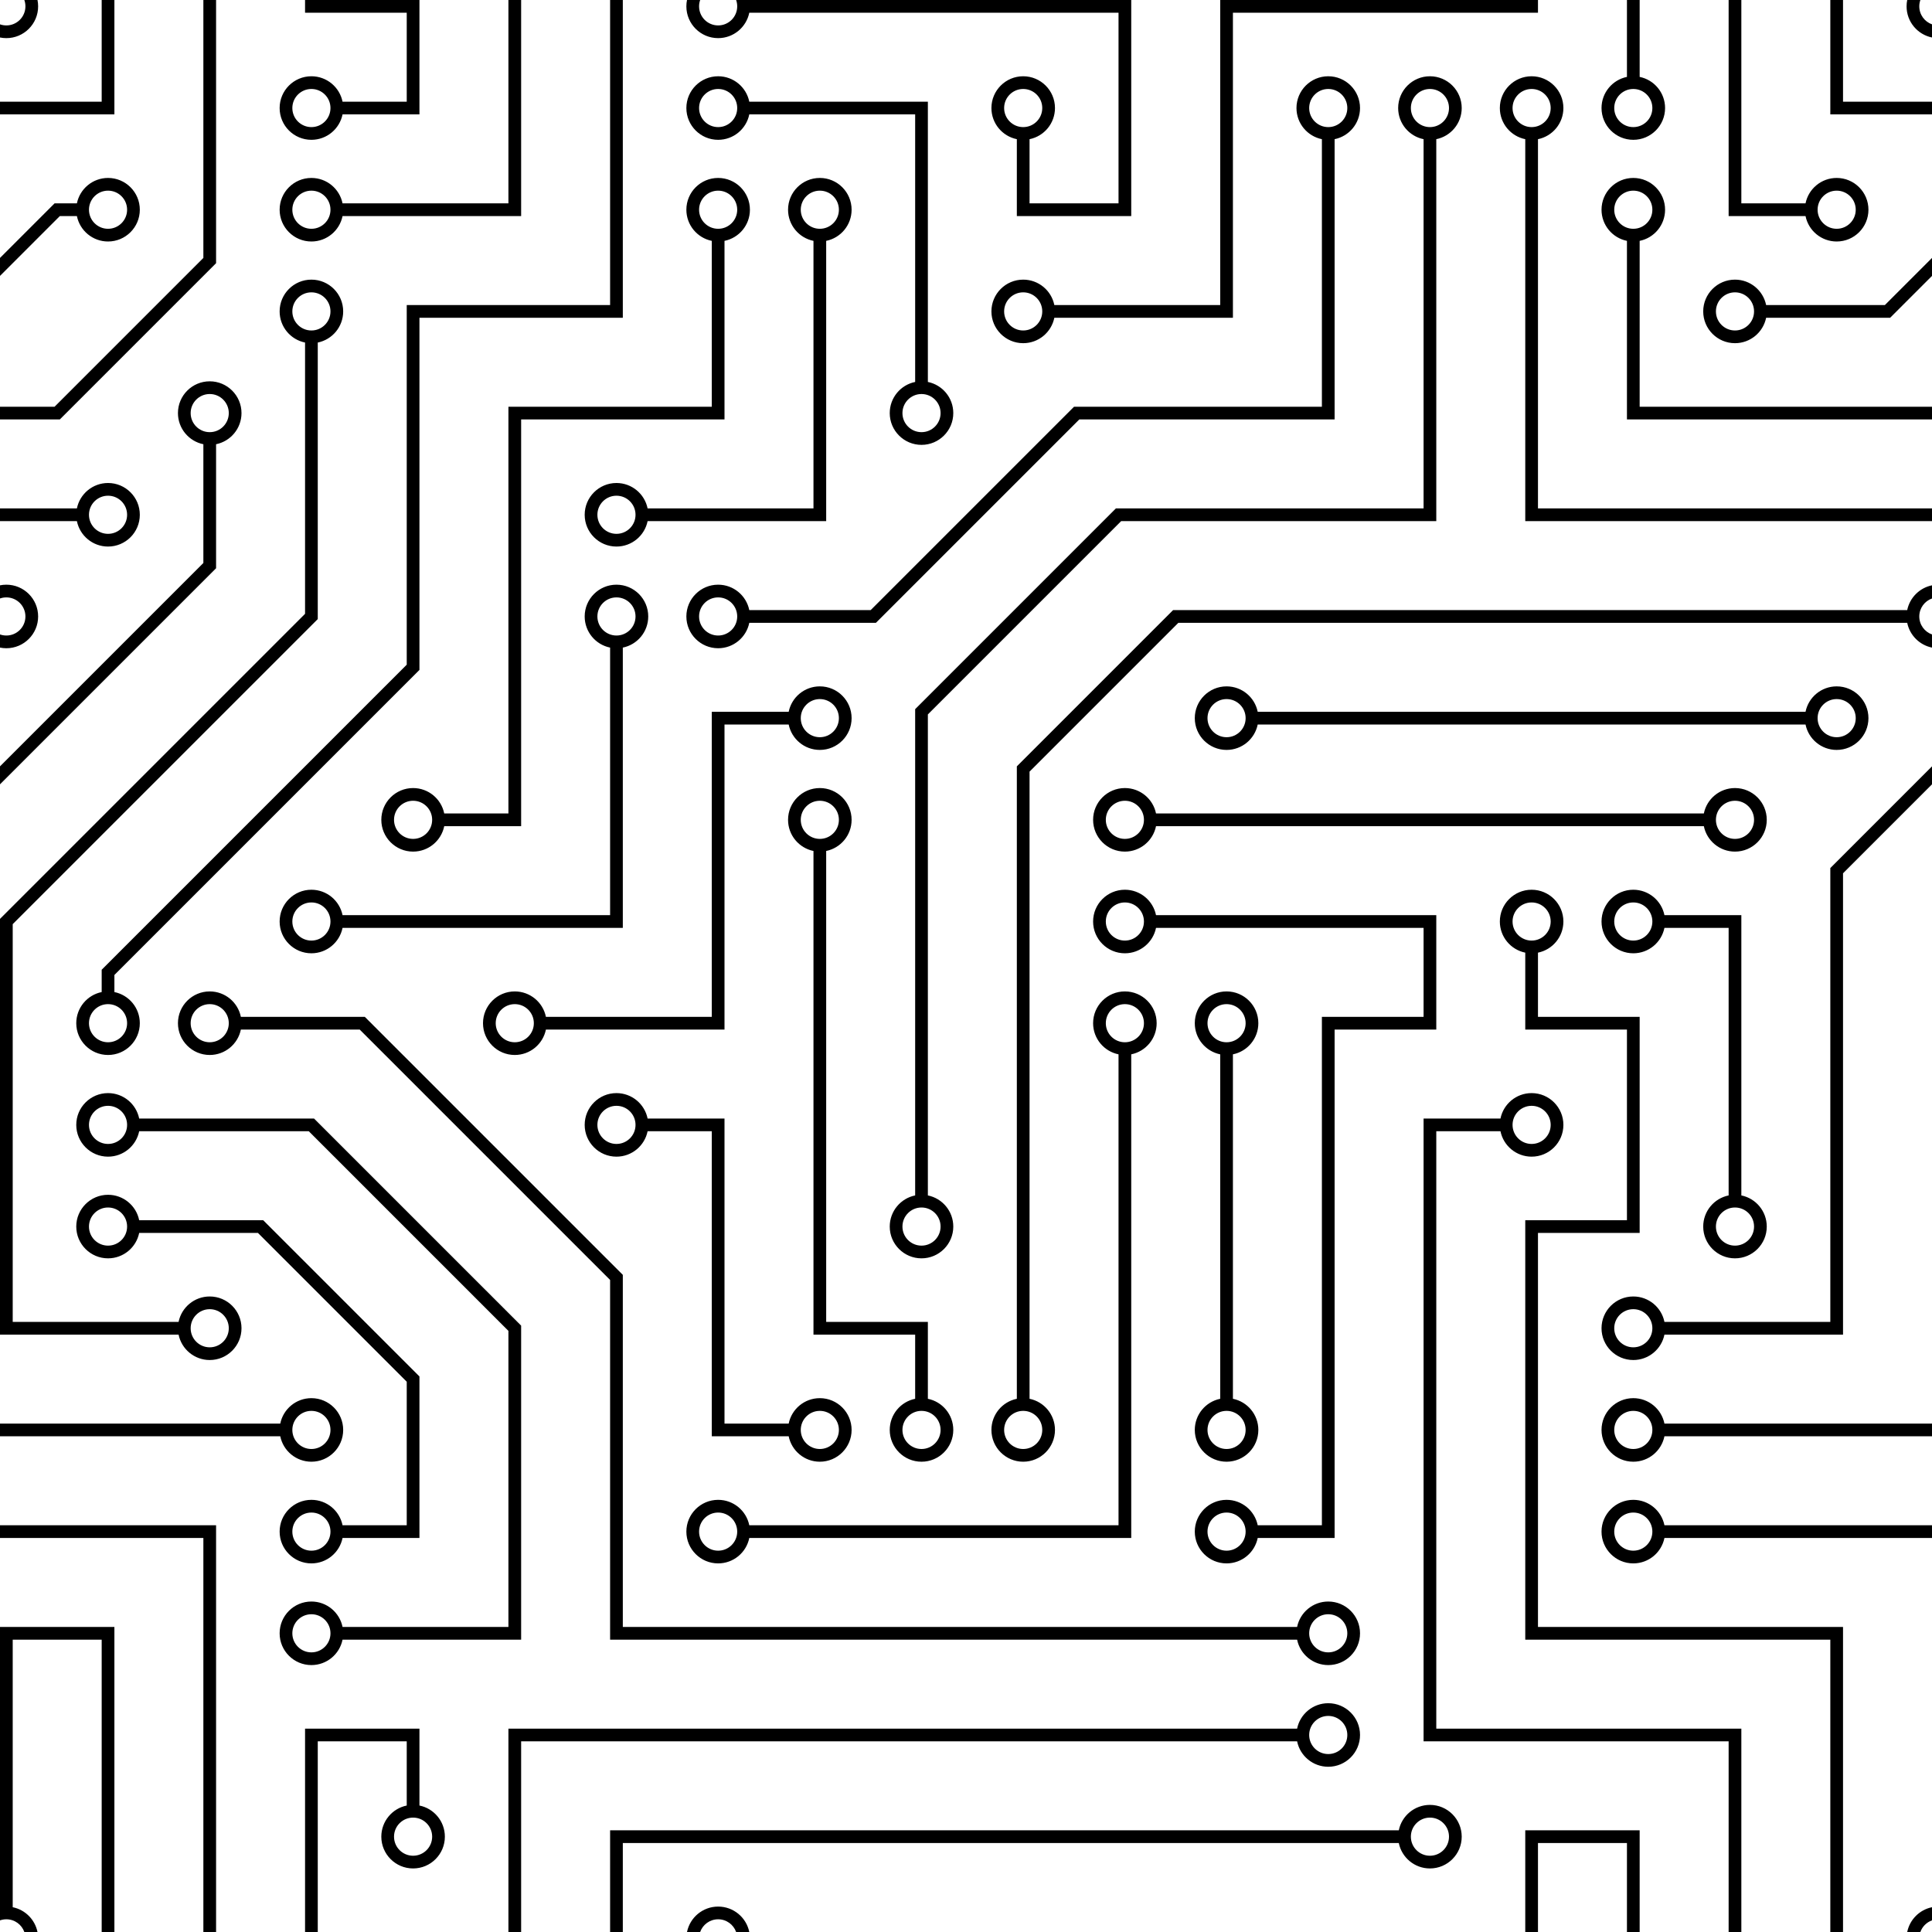
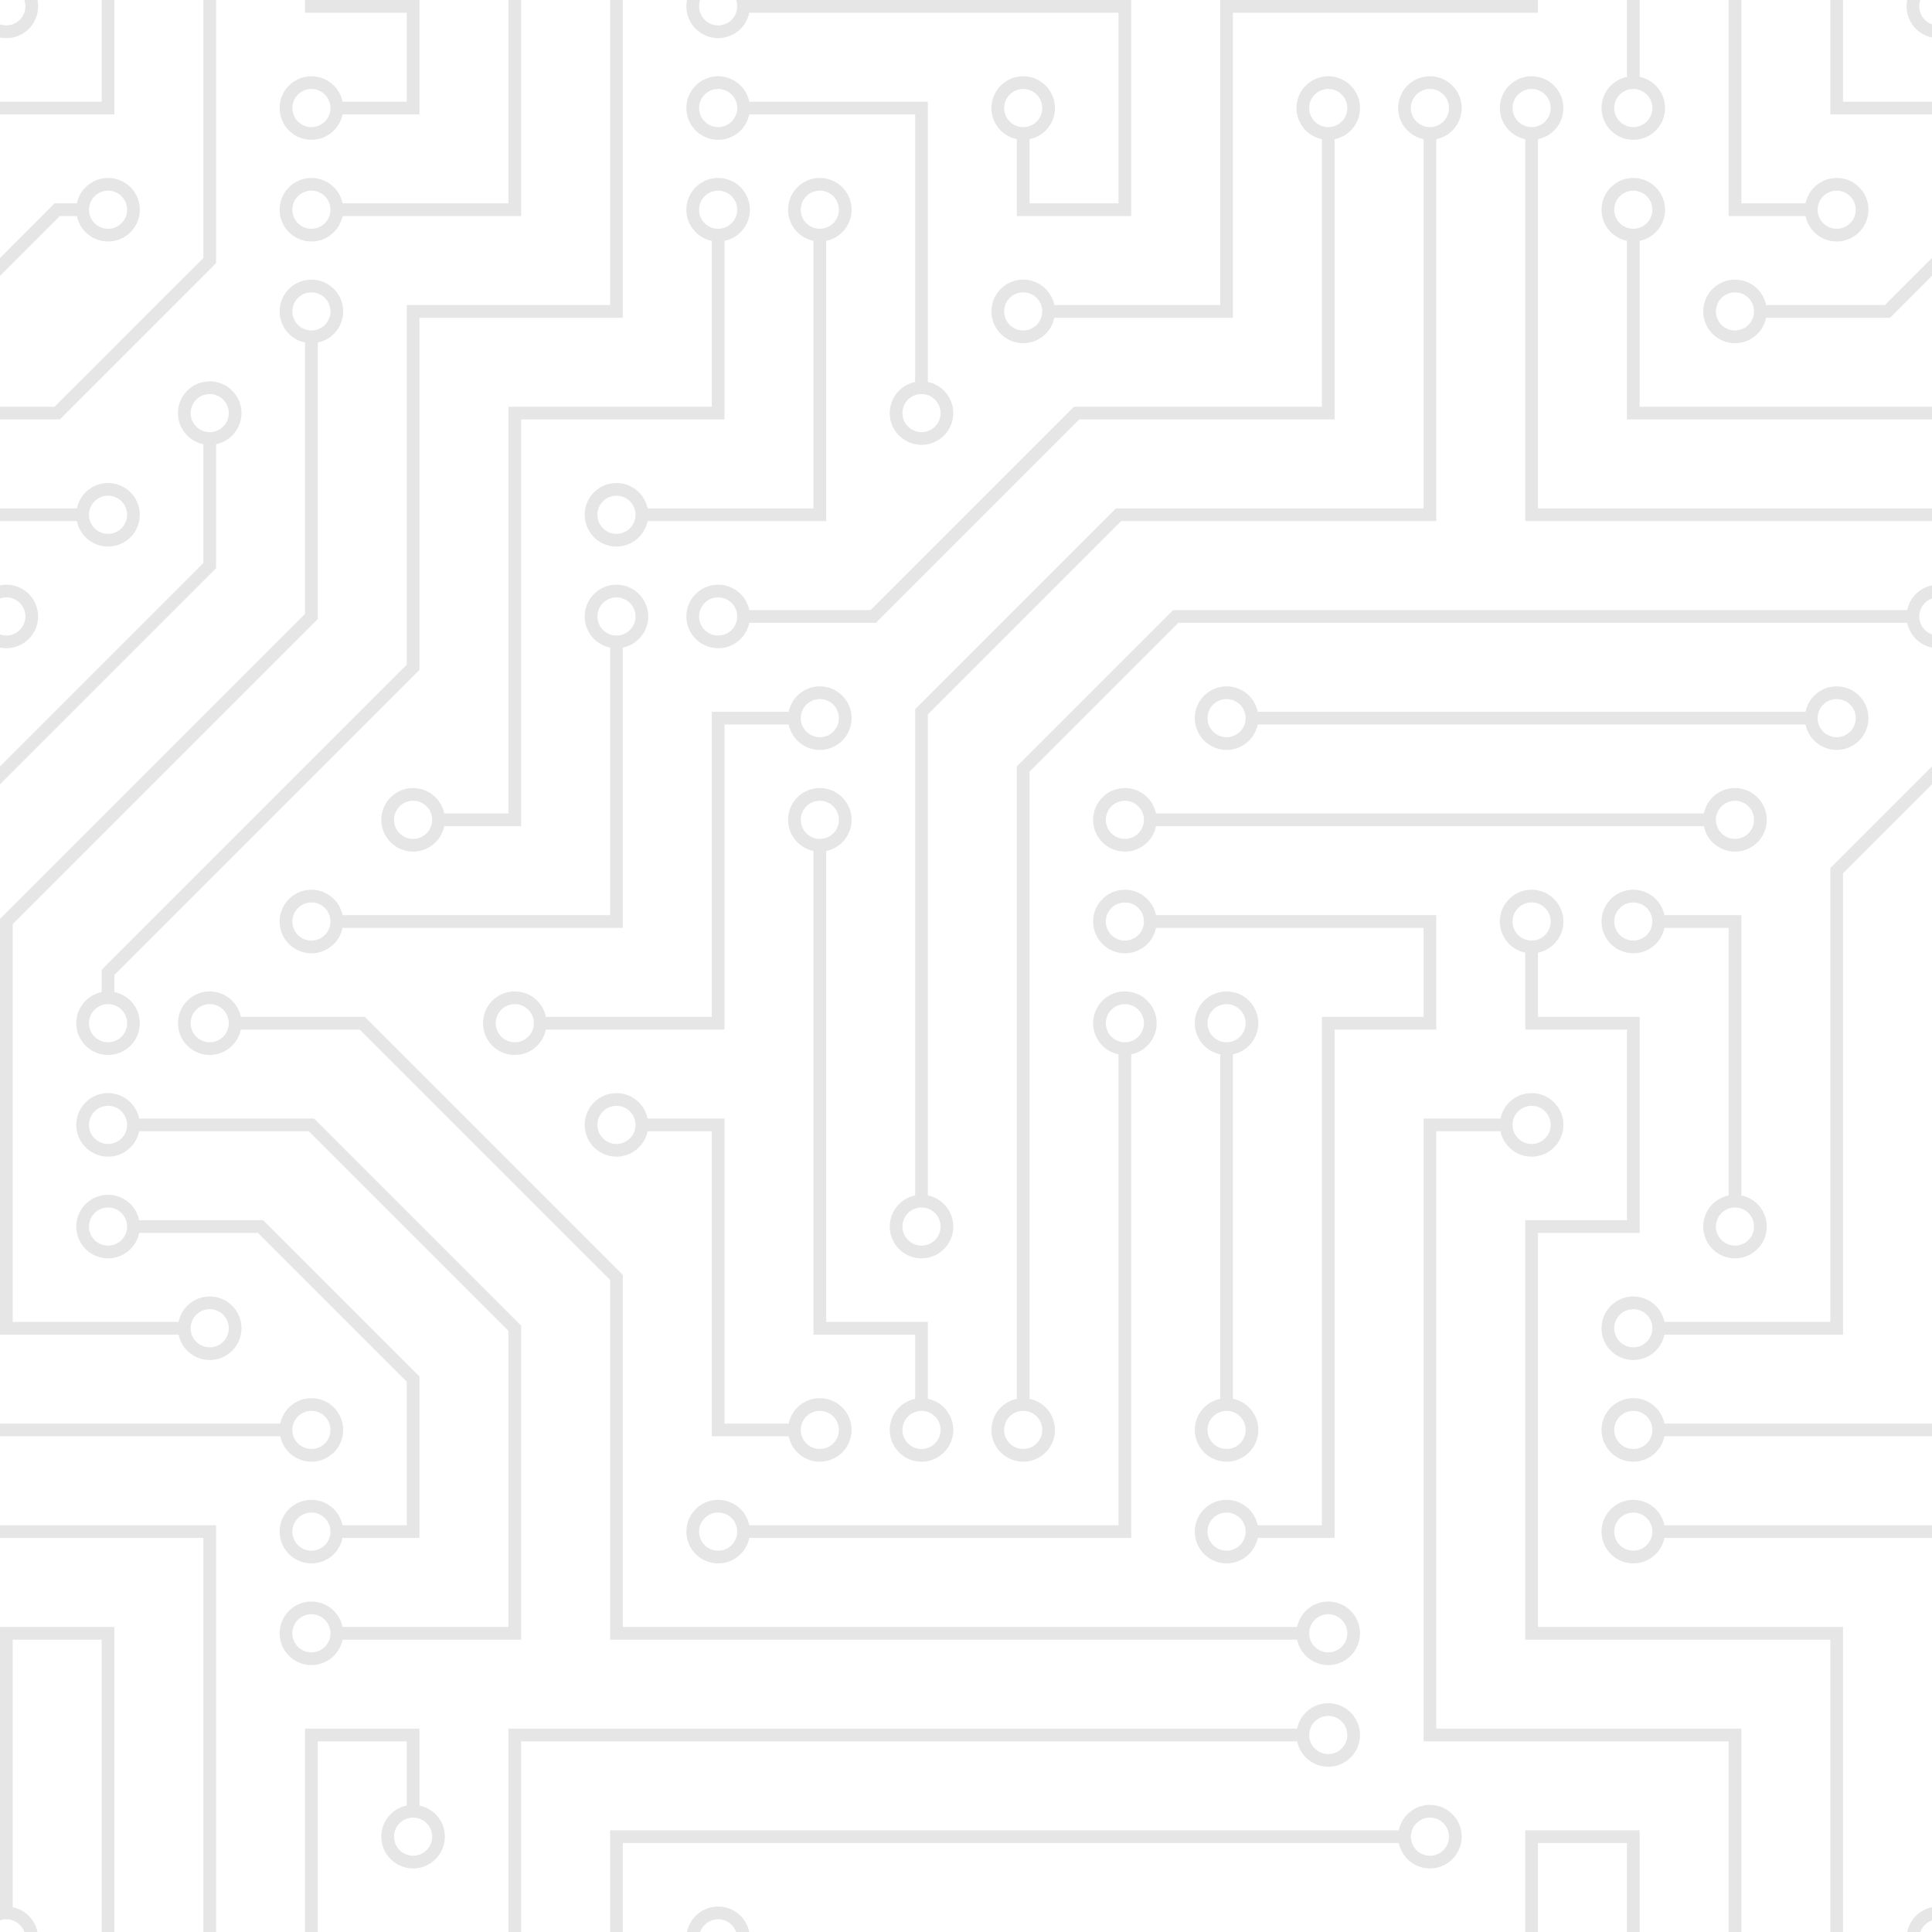
- <svg xmlns="http://www.w3.org/2000/svg" width="304" height="304" viewBox="0 0 304 304">
-   <path d="M44.1 224c.463-2.282 2.48-4 4.9-4 2.76 0 5 2.24 5 5s-2.24 5-5 5c-2.42 0-4.437-1.718-4.9-4H0v-2h44.1zm160 48c.463-2.282 2.48-4 4.9-4 2.76 0 5 2.24 5 5s-2.24 5-5 5c-2.42 0-4.437-1.718-4.9-4H82v-2h122.1zm57.8-46c-.463 2.282-2.48 4-4.9 4-2.76 0-5-2.24-5-5s2.24-5 5-5c2.42 0 4.437 1.718 4.9 4H304v2h-42.1zm0 16c-.463 2.282-2.48 4-4.9 4-2.76 0-5-2.24-5-5s2.24-5 5-5c2.42 0 4.437 1.718 4.9 4H304v2h-42.1zm6.2-114c.463-2.282 2.48-4 4.9-4 2.76 0 5 2.24 5 5s-2.24 5-5 5c-2.42 0-4.437-1.718-4.9-4h-86.2c-.463 2.282-2.48 4-4.9 4-2.76 0-5-2.24-5-5s2.24-5 5-5c2.42 0 4.437 1.718 4.9 4h86.2zm-256-48c.463-2.282 2.48-4 4.9-4 2.76 0 5 2.24 5 5s-2.24 5-5 5c-2.42 0-4.437-1.718-4.9-4H0v-2h12.1zm185.8 34c-.463 2.282-2.48 4-4.9 4-2.76 0-5-2.24-5-5s2.24-5 5-5c2.42 0 4.437 1.718 4.9 4h86.2c.463-2.282 2.48-4 4.9-4 2.76 0 5 2.24 5 5s-2.24 5-5 5c-2.42 0-4.437-1.718-4.9-4h-86.2zM258 12.1c2.282.463 4 2.48 4 4.9 0 2.76-2.24 5-5 5s-5-2.24-5-5c0-2.42 1.718-4.437 4-4.9V0h2v12.1zm-64 208c2.282.463 4 2.48 4 4.9 0 2.76-2.24 5-5 5s-5-2.24-5-5c0-2.42 1.718-4.437 4-4.9v-54.2c-2.282-.463-4-2.48-4-4.9 0-2.76 2.24-5 5-5s5 2.24 5 5c0 2.42-1.718 4.437-4 4.9v54.2zm48-198.2c2.282-.463 4-2.48 4-4.9 0-2.76-2.24-5-5-5s-5 2.24-5 5c0 2.42 1.718 4.437 4 4.9V82h64v-2h-62V21.9zm16 16c2.282-.463 4-2.48 4-4.9 0-2.76-2.24-5-5-5s-5 2.24-5 5c0 2.42 1.718 4.437 4 4.9V66h48v-2h-46V37.9zm-128 96c2.282-.463 4-2.48 4-4.9 0-2.76-2.24-5-5-5s-5 2.24-5 5c0 2.42 1.718 4.437 4 4.9V210h16v10.1c-2.282.463-4 2.48-4 4.9 0 2.76 2.24 5 5 5s5-2.24 5-5c0-2.42-1.718-4.437-4-4.9V208h-16v-74.1zm-5.9-21.9c.463-2.282 2.48-4 4.9-4 2.76 0 5 2.24 5 5s-2.24 5-5 5c-2.42 0-4.437-1.718-4.9-4H114v48H85.9c-.463 2.282-2.48 4-4.9 4-2.76 0-5-2.24-5-5s2.24-5 5-5c2.42 0 4.437 1.718 4.9 4H112v-48h12.1zm-6.2 130c-.463 2.282-2.48 4-4.9 4-2.76 0-5-2.24-5-5s2.24-5 5-5c2.42 0 4.437 1.718 4.9 4H176v-74.1c-2.282-.463-4-2.48-4-4.9 0-2.76 2.24-5 5-5s5 2.24 5 5c0 2.42-1.718 4.437-4 4.9V242h-60.1zm-16-64c-.463 2.282-2.48 4-4.9 4-2.76 0-5-2.24-5-5s2.24-5 5-5c2.42 0 4.437 1.718 4.9 4H114v48h10.1c.463-2.282 2.48-4 4.9-4 2.76 0 5 2.24 5 5s-2.24 5-5 5c-2.42 0-4.437-1.718-4.9-4H112v-48h-10.1zM66 284.1c2.282.463 4 2.48 4 4.9 0 2.76-2.24 5-5 5s-5-2.24-5-5c0-2.42 1.718-4.437 4-4.9V274H50v30h-2v-32h18v12.1zM236.1 176c.463-2.282 2.48-4 4.9-4 2.76 0 5 2.24 5 5s-2.24 5-5 5c-2.42 0-4.437-1.718-4.9-4H226v94h48v32h-2v-30h-48v-98h12.1zm25.8-30c-.463 2.282-2.48 4-4.9 4-2.76 0-5-2.24-5-5s2.24-5 5-5c2.42 0 4.437 1.718 4.9 4H274v44.1c2.282.463 4 2.48 4 4.9 0 2.76-2.24 5-5 5s-5-2.24-5-5c0-2.42 1.718-4.437 4-4.9V146h-10.1zm-64 96c-.463 2.282-2.48 4-4.9 4-2.76 0-5-2.24-5-5s2.24-5 5-5c2.42 0 4.437 1.718 4.9 4H208v-80h16v-14h-42.1c-.463 2.282-2.48 4-4.9 4-2.76 0-5-2.24-5-5s2.24-5 5-5c2.42 0 4.437 1.718 4.9 4H226v18h-16v80h-12.1zm86.2-210c.463-2.282 2.48-4 4.9-4 2.76 0 5 2.24 5 5s-2.24 5-5 5c-2.42 0-4.437-1.718-4.9-4H272V0h2v32h10.1zM98 101.9c2.282-.463 4-2.48 4-4.9 0-2.76-2.24-5-5-5s-5 2.24-5 5c0 2.42 1.718 4.437 4 4.9V144H53.9c-.463-2.282-2.48-4-4.9-4-2.76 0-5 2.24-5 5s2.24 5 5 5c2.42 0 4.437-1.718 4.9-4H98v-44.1zM53.9 34c-.463 2.282-2.48 4-4.9 4-2.76 0-5-2.24-5-5s2.24-5 5-5c2.42 0 4.437 1.718 4.9 4H80V0h2v34H53.9zm60.1 3.9c2.282-.463 4-2.48 4-4.9 0-2.76-2.24-5-5-5s-5 2.24-5 5c0 2.42 1.718 4.437 4 4.9V64H80v64H69.9c-.463-2.282-2.48-4-4.9-4-2.76 0-5 2.24-5 5s2.24 5 5 5c2.42 0 4.437-1.718 4.9-4H82V66h32V37.9zM101.9 82c-.463 2.282-2.48 4-4.9 4-2.76 0-5-2.24-5-5s2.24-5 5-5c2.42 0 4.437 1.718 4.9 4H128V37.9c-2.282-.463-4-2.48-4-4.9 0-2.76 2.24-5 5-5s5 2.24 5 5c0 2.42-1.718 4.437-4 4.9V82h-28.1zm16-64c-.463 2.282-2.48 4-4.9 4-2.76 0-5-2.24-5-5s2.24-5 5-5c2.42 0 4.437 1.718 4.9 4H146v44.1c2.282.463 4 2.48 4 4.9 0 2.76-2.24 5-5 5s-5-2.24-5-5c0-2.42 1.718-4.437 4-4.9V18h-26.1zm102.2 270c.463-2.282 2.48-4 4.9-4 2.76 0 5 2.24 5 5s-2.24 5-5 5c-2.42 0-4.437-1.718-4.9-4H98v14h-2v-16h124.1zM242 149.9c2.282-.463 4-2.48 4-4.9 0-2.76-2.24-5-5-5s-5 2.24-5 5c0 2.42 1.718 4.437 4 4.9V162h16v30h-16v66h48v46h2v-48h-48v-62h16v-34h-16v-10.1zM53.9 18c-.463 2.282-2.48 4-4.9 4-2.76 0-5-2.24-5-5s2.24-5 5-5c2.42 0 4.437 1.718 4.9 4H64V2H48V0h18v18H53.9zm112 32c-.463 2.282-2.48 4-4.9 4-2.76 0-5-2.24-5-5s2.24-5 5-5c2.42 0 4.437 1.718 4.9 4H192V0h50v2h-48v48h-28.1zm-48-48c-.463 2.282-2.48 4-4.9 4-2.76 0-5-2.24-5-5 0-.342.034-.677.1-1h2.07c-.11.313-.17.65-.17 1 0 1.657 1.343 3 3 3s3-1.343 3-3c0-.35-.06-.687-.17-1H178v34h-18V21.9c-2.282-.463-4-2.48-4-4.9 0-2.76 2.24-5 5-5s5 2.24 5 5c0 2.42-1.718 4.437-4 4.9V32h14V2h-58.1zm0 96c-.463 2.282-2.48 4-4.9 4-2.76 0-5-2.24-5-5s2.24-5 5-5c2.42 0 4.437 1.718 4.9 4H137l32-32h39V21.9c-2.282-.463-4-2.48-4-4.9 0-2.76 2.24-5 5-5s5 2.24 5 5c0 2.42-1.718 4.437-4 4.9V66h-40.172l-32 32H117.9zm28.1 90.1c2.282.463 4 2.48 4 4.9 0 2.76-2.24 5-5 5s-5-2.24-5-5c0-2.42 1.718-4.437 4-4.9v-76.513L175.586 80H224V21.9c-2.282-.463-4-2.48-4-4.9 0-2.76 2.24-5 5-5s5 2.24 5 5c0 2.42-1.718 4.437-4 4.9V82h-49.586L146 112.414V188.1zm16 32c2.282.463 4 2.48 4 4.9 0 2.76-2.24 5-5 5s-5-2.24-5-5c0-2.42 1.718-4.437 4-4.9v-99.513L184.586 96H300.1c.398-1.96 1.94-3.502 3.9-3.9v2.07c-1.165.413-2 1.524-2 2.83s.835 2.417 2 2.83v2.07c-1.96-.398-3.502-1.94-3.9-3.9H185.414L162 121.414V220.1zm-144-64c2.282.463 4 2.48 4 4.9 0 2.76-2.24 5-5 5s-5-2.24-5-5c0-2.42 1.718-4.437 4-4.9v-3.513l48-48V48h32V0h2v50H66v55.413l-48 48v2.687zM50 53.9c2.282-.463 4-2.48 4-4.9 0-2.76-2.24-5-5-5s-5 2.24-5 5c0 2.42 1.718 4.437 4 4.9v42.686l-48 48V210h28.1c.463 2.282 2.48 4 4.9 4 2.76 0 5-2.24 5-5s-2.24-5-5-5c-2.42 0-4.437 1.718-4.9 4H2v-62.586l48-48V53.9zm-16 16c2.282-.463 4-2.48 4-4.9 0-2.76-2.24-5-5-5s-5 2.24-5 5c0 2.42 1.718 4.437 4 4.9v18.686l-32 32v2.828l34-34V69.9zM12.1 32c.463-2.282 2.48-4 4.9-4 2.76 0 5 2.24 5 5s-2.24 5-5 5c-2.42 0-4.437-1.718-4.9-4H9.414L0 43.414v-2.828L8.586 32H12.1zm265.8 18c-.463 2.282-2.48 4-4.9 4-2.76 0-5-2.24-5-5s2.24-5 5-5c2.42 0 4.437 1.718 4.9 4h18.686L304 40.586v2.828L297.414 50H277.9zm-16 160c-.463 2.282-2.48 4-4.9 4-2.76 0-5-2.24-5-5s2.24-5 5-5c2.42 0 4.437 1.718 4.9 4H288v-71.413l16-16v2.827l-14 14V210h-28.1zm-208 32c-.463 2.282-2.48 4-4.9 4-2.76 0-5-2.24-5-5s2.24-5 5-5c2.42 0 4.437 1.718 4.9 4H64v-22.586L40.586 194H21.9c-.463 2.282-2.48 4-4.9 4-2.76 0-5-2.24-5-5s2.24-5 5-5c2.42 0 4.437 1.718 4.9 4h19.513L66 216.586V242H53.9zm150.2 14c.463-2.282 2.48-4 4.9-4 2.76 0 5 2.24 5 5s-2.24 5-5 5c-2.42 0-4.437-1.718-4.9-4H96v-56.598L56.598 162H37.9c-.463 2.282-2.48 4-4.9 4-2.76 0-5-2.24-5-5s2.24-5 5-5c2.42 0 4.437 1.718 4.9 4h19.502L98 200.598V256h106.1zm-150.2 2c-.463 2.282-2.48 4-4.9 4-2.76 0-5-2.24-5-5s2.24-5 5-5c2.42 0 4.437 1.718 4.9 4H80v-46.586L48.586 178H21.9c-.463 2.282-2.48 4-4.9 4-2.76 0-5-2.24-5-5s2.24-5 5-5c2.42 0 4.437 1.718 4.9 4h27.513L82 208.586V258H53.9zM97 100c1.657 0 3-1.343 3-3s-1.343-3-3-3-3 1.343-3 3 1.343 3 3 3zm0-16c1.657 0 3-1.343 3-3s-1.343-3-3-3-3 1.343-3 3 1.343 3 3 3zm16 16c1.657 0 3-1.343 3-3s-1.343-3-3-3-3 1.343-3 3 1.343 3 3 3zm16 16c1.657 0 3-1.343 3-3s-1.343-3-3-3-3 1.343-3 3 1.343 3 3 3zm0 16c1.657 0 3-1.343 3-3s-1.343-3-3-3-3 1.343-3 3 1.343 3 3 3zm-48 32c1.657 0 3-1.343 3-3s-1.343-3-3-3-3 1.343-3 3 1.343 3 3 3zm16 16c1.657 0 3-1.343 3-3s-1.343-3-3-3-3 1.343-3 3 1.343 3 3 3zm32 48c1.657 0 3-1.343 3-3s-1.343-3-3-3-3 1.343-3 3 1.343 3 3 3zm-16 16c1.657 0 3-1.343 3-3s-1.343-3-3-3-3 1.343-3 3 1.343 3 3 3zm32-16c1.657 0 3-1.343 3-3s-1.343-3-3-3-3 1.343-3 3 1.343 3 3 3zm0-32c1.657 0 3-1.343 3-3s-1.343-3-3-3-3 1.343-3 3 1.343 3 3 3zm16 32c1.657 0 3-1.343 3-3s-1.343-3-3-3-3 1.343-3 3 1.343 3 3 3zm32 16c1.657 0 3-1.343 3-3s-1.343-3-3-3-3 1.343-3 3 1.343 3 3 3zm0-16c1.657 0 3-1.343 3-3s-1.343-3-3-3-3 1.343-3 3 1.343 3 3 3zm-16-64c1.657 0 3-1.343 3-3s-1.343-3-3-3-3 1.343-3 3 1.343 3 3 3zm16 0c1.657 0 3-1.343 3-3s-1.343-3-3-3-3 1.343-3 3 1.343 3 3 3zm16 96c1.657 0 3-1.343 3-3s-1.343-3-3-3-3 1.343-3 3 1.343 3 3 3zm0 16c1.657 0 3-1.343 3-3s-1.343-3-3-3-3 1.343-3 3 1.343 3 3 3zm16 16c1.657 0 3-1.343 3-3s-1.343-3-3-3-3 1.343-3 3 1.343 3 3 3zm16-144c1.657 0 3-1.343 3-3s-1.343-3-3-3-3 1.343-3 3 1.343 3 3 3zm0 32c1.657 0 3-1.343 3-3s-1.343-3-3-3-3 1.343-3 3 1.343 3 3 3zm16-32c1.657 0 3-1.343 3-3s-1.343-3-3-3-3 1.343-3 3 1.343 3 3 3zm16-16c1.657 0 3-1.343 3-3s-1.343-3-3-3-3 1.343-3 3 1.343 3 3 3zm-96 0c1.657 0 3-1.343 3-3s-1.343-3-3-3-3 1.343-3 3 1.343 3 3 3zm0 16c1.657 0 3-1.343 3-3s-1.343-3-3-3-3 1.343-3 3 1.343 3 3 3zm16-32c1.657 0 3-1.343 3-3s-1.343-3-3-3-3 1.343-3 3 1.343 3 3 3zm96 0c1.657 0 3-1.343 3-3s-1.343-3-3-3-3 1.343-3 3 1.343 3 3 3zm-16-64c1.657 0 3-1.343 3-3s-1.343-3-3-3-3 1.343-3 3 1.343 3 3 3zm16-16c1.657 0 3-1.343 3-3s-1.343-3-3-3-3 1.343-3 3 1.343 3 3 3zm-32 0c1.657 0 3-1.343 3-3s-1.343-3-3-3-3 1.343-3 3 1.343 3 3 3zm0-16c1.657 0 3-1.343 3-3s-1.343-3-3-3-3 1.343-3 3 1.343 3 3 3zm-16 0c1.657 0 3-1.343 3-3s-1.343-3-3-3-3 1.343-3 3 1.343 3 3 3zm-16 0c1.657 0 3-1.343 3-3s-1.343-3-3-3-3 1.343-3 3 1.343 3 3 3zm-16 0c1.657 0 3-1.343 3-3s-1.343-3-3-3-3 1.343-3 3 1.343 3 3 3zM49 36c1.657 0 3-1.343 3-3s-1.343-3-3-3-3 1.343-3 3 1.343 3 3 3zm-32 0c1.657 0 3-1.343 3-3s-1.343-3-3-3-3 1.343-3 3 1.343 3 3 3zm32 16c1.657 0 3-1.343 3-3s-1.343-3-3-3-3 1.343-3 3 1.343 3 3 3zM33 68c1.657 0 3-1.343 3-3s-1.343-3-3-3-3 1.343-3 3 1.343 3 3 3zm16-48c1.657 0 3-1.343 3-3s-1.343-3-3-3-3 1.343-3 3 1.343 3 3 3zm0 240c1.657 0 3-1.343 3-3s-1.343-3-3-3-3 1.343-3 3 1.343 3 3 3zm16 32c1.657 0 3-1.343 3-3s-1.343-3-3-3-3 1.343-3 3 1.343 3 3 3zm-16-64c1.657 0 3-1.343 3-3s-1.343-3-3-3-3 1.343-3 3 1.343 3 3 3zm0 16c1.657 0 3-1.343 3-3s-1.343-3-3-3-3 1.343-3 3 1.343 3 3 3zm-16-32c1.657 0 3-1.343 3-3s-1.343-3-3-3-3 1.343-3 3 1.343 3 3 3zm80-176c1.657 0 3-1.343 3-3s-1.343-3-3-3-3 1.343-3 3 1.343 3 3 3zm16 0c1.657 0 3-1.343 3-3s-1.343-3-3-3-3 1.343-3 3 1.343 3 3 3zm-16-16c1.657 0 3-1.343 3-3s-1.343-3-3-3-3 1.343-3 3 1.343 3 3 3zm32 48c1.657 0 3-1.343 3-3s-1.343-3-3-3-3 1.343-3 3 1.343 3 3 3zm16-16c1.657 0 3-1.343 3-3s-1.343-3-3-3-3 1.343-3 3 1.343 3 3 3zm0-32c1.657 0 3-1.343 3-3s-1.343-3-3-3-3 1.343-3 3 1.343 3 3 3zm112 176c1.657 0 3-1.343 3-3s-1.343-3-3-3-3 1.343-3 3 1.343 3 3 3zm-16 16c1.657 0 3-1.343 3-3s-1.343-3-3-3-3 1.343-3 3 1.343 3 3 3zm0 16c1.657 0 3-1.343 3-3s-1.343-3-3-3-3 1.343-3 3 1.343 3 3 3zm0 16c1.657 0 3-1.343 3-3s-1.343-3-3-3-3 1.343-3 3 1.343 3 3 3zM17 180c1.657 0 3-1.343 3-3s-1.343-3-3-3-3 1.343-3 3 1.343 3 3 3zm0 16c1.657 0 3-1.343 3-3s-1.343-3-3-3-3 1.343-3 3 1.343 3 3 3zm0-32c1.657 0 3-1.343 3-3s-1.343-3-3-3-3 1.343-3 3 1.343 3 3 3zm16 0c1.657 0 3-1.343 3-3s-1.343-3-3-3-3 1.343-3 3 1.343 3 3 3zM17 84c1.657 0 3-1.343 3-3s-1.343-3-3-3-3 1.343-3 3 1.343 3 3 3zm32 64c1.657 0 3-1.343 3-3s-1.343-3-3-3-3 1.343-3 3 1.343 3 3 3zm16-16c1.657 0 3-1.343 3-3s-1.343-3-3-3-3 1.343-3 3 1.343 3 3 3zM34 39.793V0h-2v40.586L8.586 64H0v2h9.413L34 41.414v-1.62zM2 300.1V258h14v46h2v-48H0v46.17c.313-.11.65-.17 1-.17 1.306 0 2.417.835 2.83 2H5.9c-.398-1.96-1.94-3.502-3.9-3.9zM34 241v63h-2v-62H0v-2h34v1zM17 18h1V0h-2v16H0v2h17zm273-2V0h-2v18h16v-2h-14zm-32 273v15h-2v-14h-14v14h-2v-16h18v1zM0 92.1c.323-.066.658-.1 1-.1 2.76 0 5 2.24 5 5s-2.24 5-5 5c-.342 0-.677-.034-1-.1v-2.07c.313.11.65.17 1 .17 1.657 0 3-1.343 3-3s-1.343-3-3-3c-.35 0-.687.06-1 .17V92.1zM80 272h2v32h-2v-32zm37.9 32c-.463-2.282-2.48-4-4.9-4-2.42 0-4.437 1.718-4.9 4h2.07c.413-1.165 1.524-2 2.83-2s2.417.835 2.83 2h2.07zM5.9 0c.066.323.1.658.1 1 0 2.76-2.24 5-5 5-.342 0-.677-.034-1-.1V3.83C.313 3.94.65 4 1 4c1.657 0 3-1.343 3-3 0-.35-.06-.687-.17-1H5.9zm294.2 0c-.066.323-.1.658-.1 1 0 2.42 1.718 4.437 4 4.9V3.83c-1.165-.413-2-1.524-2-2.83 0-.35.06-.687.17-1h-2.07zm3.9 300.1c-1.96.398-3.502 1.94-3.9 3.9h2.07c.302-.852.978-1.528 1.83-1.83v-2.07z" fill-rule="evenodd" />
+ <svg xmlns="http://www.w3.org/2000/svg" viewBox="0 0 304 304">
+   <path fill="#000" style="opacity: 0.1" d="M44.1 224a5 5 0 1 1 0 2H0v-2h44.1zm160 48a5 5 0 1 1 0 2H82v-2h122.1zm57.8-46a5 5 0 1 1 0-2H304v2h-42.1zm0 16a5 5 0 1 1 0-2H304v2h-42.1zm6.2-114a5 5 0 1 1 0 2h-86.2a5 5 0 1 1 0-2h86.2zm-256-48a5 5 0 1 1 0 2H0v-2h12.1zm185.8 34a5 5 0 1 1 0-2h86.2a5 5 0 1 1 0 2h-86.2zM258 12.1a5 5 0 1 1-2 0V0h2v12.1zm-64 208a5 5 0 1 1-2 0v-54.2a5 5 0 1 1 2 0v54.2zm48-198.2a5 5 0 1 0-2 0V82h64v-2h-62V21.9zm16 16a5 5 0 1 0-2 0V66h48v-2h-46V37.9zm-128 96a5 5 0 1 0-2 0V210h16v10.1a5 5 0 1 0 2 0V208h-16v-74.1zm-5.9-21.9a5 5 0 1 1 0 2H114v48H85.9a5 5 0 1 1 0-2H112v-48h12.1zm-6.2 130a5 5 0 1 1 0-2H176v-74.1a5 5 0 1 1 2 0V242h-60.1zm-16-64a5 5 0 1 1 0-2H114v48h10.1a5 5 0 1 1 0 2H112v-48h-10.1zM66 284.1a5 5 0 1 1-2 0V274H50v30h-2v-32h18v12.1zM236.1 176a5 5 0 1 1 0 2H226v94h48v32h-2v-30h-48v-98h12.1zm25.8-30a5 5 0 1 1 0-2H274v44.1a5 5 0 1 1-2 0V146h-10.1zm-64 96a5 5 0 1 1 0-2H208v-80h16v-14h-42.1a5 5 0 1 1 0-2H226v18h-16v80h-12.1zm86.2-210a5 5 0 1 1 0 2H272V0h2v32h10.1zM98 101.9a5 5 0 1 0-2 0V144H53.9a5 5 0 1 0 0 2H98v-44.1zM53.9 34a5 5 0 1 1 0-2H80V0h2v34H53.9zm60.1 3.9a5 5 0 1 0-2 0V64H80v64H69.9a5 5 0 1 0 0 2H82V66h32V37.9zM101.9 82a5 5 0 1 1 0-2H128V37.9a5 5 0 1 1 2 0V82h-28.1zm16-64a5 5 0 1 1 0-2H146v44.1a5 5 0 1 1-2 0V18h-26.1zm102.2 270a5 5 0 1 1 0 2H98v14h-2v-16h124.1zM242 149.9a5 5 0 1 0-2 0V162h16v30h-16v66h48v46h2v-48h-48v-62h16v-34h-16v-10.1zM53.9 18a5 5 0 1 1 0-2H64V2H48V0h18v18H53.9zm112 32a5 5 0 1 1 0-2H192V0h50v2h-48v48h-28.1zm-48-48a5 5 0 0 1-9.8-2h2.07A3.01 3.01 0 0 0 113 4a3 3 0 0 0 2.83-4H178v34h-18V21.9a5 5 0 1 1 2 0V32h14V2h-58.1zm0 96a5 5 0 1 1 0-2H137l32-32h39V21.9a5 5 0 1 1 2 0V66h-40.17l-32 32H117.9zm28.1 90.1a5 5 0 1 1-2 0v-76.51L175.59 80H224V21.9a5 5 0 1 1 2 0V82h-49.59L146 112.41v75.69zm16 32a5 5 0 1 1-2 0v-99.51L184.59 96H300.1a5 5 0 0 1 3.9-3.9v2.07a3 3 0 0 0 0 5.66v2.07a5 5 0 0 1-3.9-3.9H185.41L162 121.41v98.69zm-144-64a5 5 0 1 1-2 0v-3.51l48-48V48h32V0h2v50H66v55.41l-48 48v2.69zM50 53.9a5 5 0 1 0-2 0v42.69l-48 48V210h28.1a5 5 0 1 0 0-2H2v-62.59l48-48V53.9zm-16 16a5 5 0 1 0-2 0v18.69l-32 32v2.82l34-34V69.9zM12.1 32a5 5 0 1 1 0 2H9.41L0 43.41V40.6L8.59 32h3.51zm265.8 18a5 5 0 1 1 0-2h18.69l7.41-7.41v2.82L297.41 50H277.9zm-16 160a5 5 0 1 1 0-2H288v-71.41l16-16v2.82l-14 14V210h-28.1zm-208 32a5 5 0 1 1 0-2H64v-22.59L40.59 194H21.9a5 5 0 1 1 0-2h19.51L66 216.59V242H53.9zm150.2 14a5 5 0 1 1 0 2H96v-56.6L56.6 162H37.9a5 5 0 1 1 0-2h19.5L98 200.6V256h106.1zm-150.2 2a5 5 0 1 1 0-2H80v-46.59L48.59 178H21.9a5 5 0 1 1 0-2h27.51L82 208.59V258H53.9zM97 100a3 3 0 1 0 0-6 3 3 0 0 0 0 6zm0-16a3 3 0 1 0 0-6 3 3 0 0 0 0 6zm16 16a3 3 0 1 0 0-6 3 3 0 0 0 0 6zm16 16a3 3 0 1 0 0-6 3 3 0 0 0 0 6zm0 16a3 3 0 1 0 0-6 3 3 0 0 0 0 6zm-48 32a3 3 0 1 0 0-6 3 3 0 0 0 0 6zm16 16a3 3 0 1 0 0-6 3 3 0 0 0 0 6zm32 48a3 3 0 1 0 0-6 3 3 0 0 0 0 6zm-16 16a3 3 0 1 0 0-6 3 3 0 0 0 0 6zm32-16a3 3 0 1 0 0-6 3 3 0 0 0 0 6zm0-32a3 3 0 1 0 0-6 3 3 0 0 0 0 6zm16 32a3 3 0 1 0 0-6 3 3 0 0 0 0 6zm32 16a3 3 0 1 0 0-6 3 3 0 0 0 0 6zm0-16a3 3 0 1 0 0-6 3 3 0 0 0 0 6zm-16-64a3 3 0 1 0 0-6 3 3 0 0 0 0 6zm16 0a3 3 0 1 0 0-6 3 3 0 0 0 0 6zm16 96a3 3 0 1 0 0-6 3 3 0 0 0 0 6zm0 16a3 3 0 1 0 0-6 3 3 0 0 0 0 6zm16 16a3 3 0 1 0 0-6 3 3 0 0 0 0 6zm16-144a3 3 0 1 0 0-6 3 3 0 0 0 0 6zm0 32a3 3 0 1 0 0-6 3 3 0 0 0 0 6zm16-32a3 3 0 1 0 0-6 3 3 0 0 0 0 6zm16-16a3 3 0 1 0 0-6 3 3 0 0 0 0 6zm-96 0a3 3 0 1 0 0-6 3 3 0 0 0 0 6zm0 16a3 3 0 1 0 0-6 3 3 0 0 0 0 6zm16-32a3 3 0 1 0 0-6 3 3 0 0 0 0 6zm96 0a3 3 0 1 0 0-6 3 3 0 0 0 0 6zm-16-64a3 3 0 1 0 0-6 3 3 0 0 0 0 6zm16-16a3 3 0 1 0 0-6 3 3 0 0 0 0 6zm-32 0a3 3 0 1 0 0-6 3 3 0 0 0 0 6zm0-16a3 3 0 1 0 0-6 3 3 0 0 0 0 6zm-16 0a3 3 0 1 0 0-6 3 3 0 0 0 0 6zm-16 0a3 3 0 1 0 0-6 3 3 0 0 0 0 6zm-16 0a3 3 0 1 0 0-6 3 3 0 0 0 0 6zM49 36a3 3 0 1 0 0-6 3 3 0 0 0 0 6zm-32 0a3 3 0 1 0 0-6 3 3 0 0 0 0 6zm32 16a3 3 0 1 0 0-6 3 3 0 0 0 0 6zM33 68a3 3 0 1 0 0-6 3 3 0 0 0 0 6zm16-48a3 3 0 1 0 0-6 3 3 0 0 0 0 6zm0 240a3 3 0 1 0 0-6 3 3 0 0 0 0 6zm16 32a3 3 0 1 0 0-6 3 3 0 0 0 0 6zm-16-64a3 3 0 1 0 0-6 3 3 0 0 0 0 6zm0 16a3 3 0 1 0 0-6 3 3 0 0 0 0 6zm-16-32a3 3 0 1 0 0-6 3 3 0 0 0 0 6zm80-176a3 3 0 1 0 0-6 3 3 0 0 0 0 6zm16 0a3 3 0 1 0 0-6 3 3 0 0 0 0 6zm-16-16a3 3 0 1 0 0-6 3 3 0 0 0 0 6zm32 48a3 3 0 1 0 0-6 3 3 0 0 0 0 6zm16-16a3 3 0 1 0 0-6 3 3 0 0 0 0 6zm0-32a3 3 0 1 0 0-6 3 3 0 0 0 0 6zm112 176a3 3 0 1 0 0-6 3 3 0 0 0 0 6zm-16 16a3 3 0 1 0 0-6 3 3 0 0 0 0 6zm0 16a3 3 0 1 0 0-6 3 3 0 0 0 0 6zm0 16a3 3 0 1 0 0-6 3 3 0 0 0 0 6zM17 180a3 3 0 1 0 0-6 3 3 0 0 0 0 6zm0 16a3 3 0 1 0 0-6 3 3 0 0 0 0 6zm0-32a3 3 0 1 0 0-6 3 3 0 0 0 0 6zm16 0a3 3 0 1 0 0-6 3 3 0 0 0 0 6zM17 84a3 3 0 1 0 0-6 3 3 0 0 0 0 6zm32 64a3 3 0 1 0 0-6 3 3 0 0 0 0 6zm16-16a3 3 0 1 0 0-6 3 3 0 0 0 0 6zM34 39.8V0h-2v40.59L8.59 64H0v2h9.41L34 41.41V39.8zM2 300.1V258h14v46h2v-48H0v46.17A3.01 3.01 0 0 1 3.83 304H5.9a5 5 0 0 0-3.9-3.9zM34 241v63h-2v-62H0v-2h34v1zM17 18h1V0h-2v16H0v2h17zm273-2V0h-2v18h16v-2h-14zm-32 273v15h-2v-14h-14v14h-2v-16h18v1zM0 92.1a5 5 0 1 1 0 9.8v-2.07A3.01 3.01 0 0 0 4 97a3 3 0 0 0-4-2.83V92.1zM80 272h2v32h-2v-32zm37.9 32a5 5 0 0 0-9.8 0h2.07a3 3 0 0 1 5.66 0h2.07zM5.9 0A5 5 0 0 1 0 5.9V3.83A3.01 3.01 0 0 0 3.83 0H5.9zm294.2 0a5 5 0 0 0 3.9 5.9V3.83A3 3 0 0 1 302.17 0h-2.07zm3.9 300.1a5 5 0 0 0-3.9 3.9h2.07c.3-.85.98-1.53 1.83-1.83v-2.07z" fill-rule="evenodd" />
</svg>
